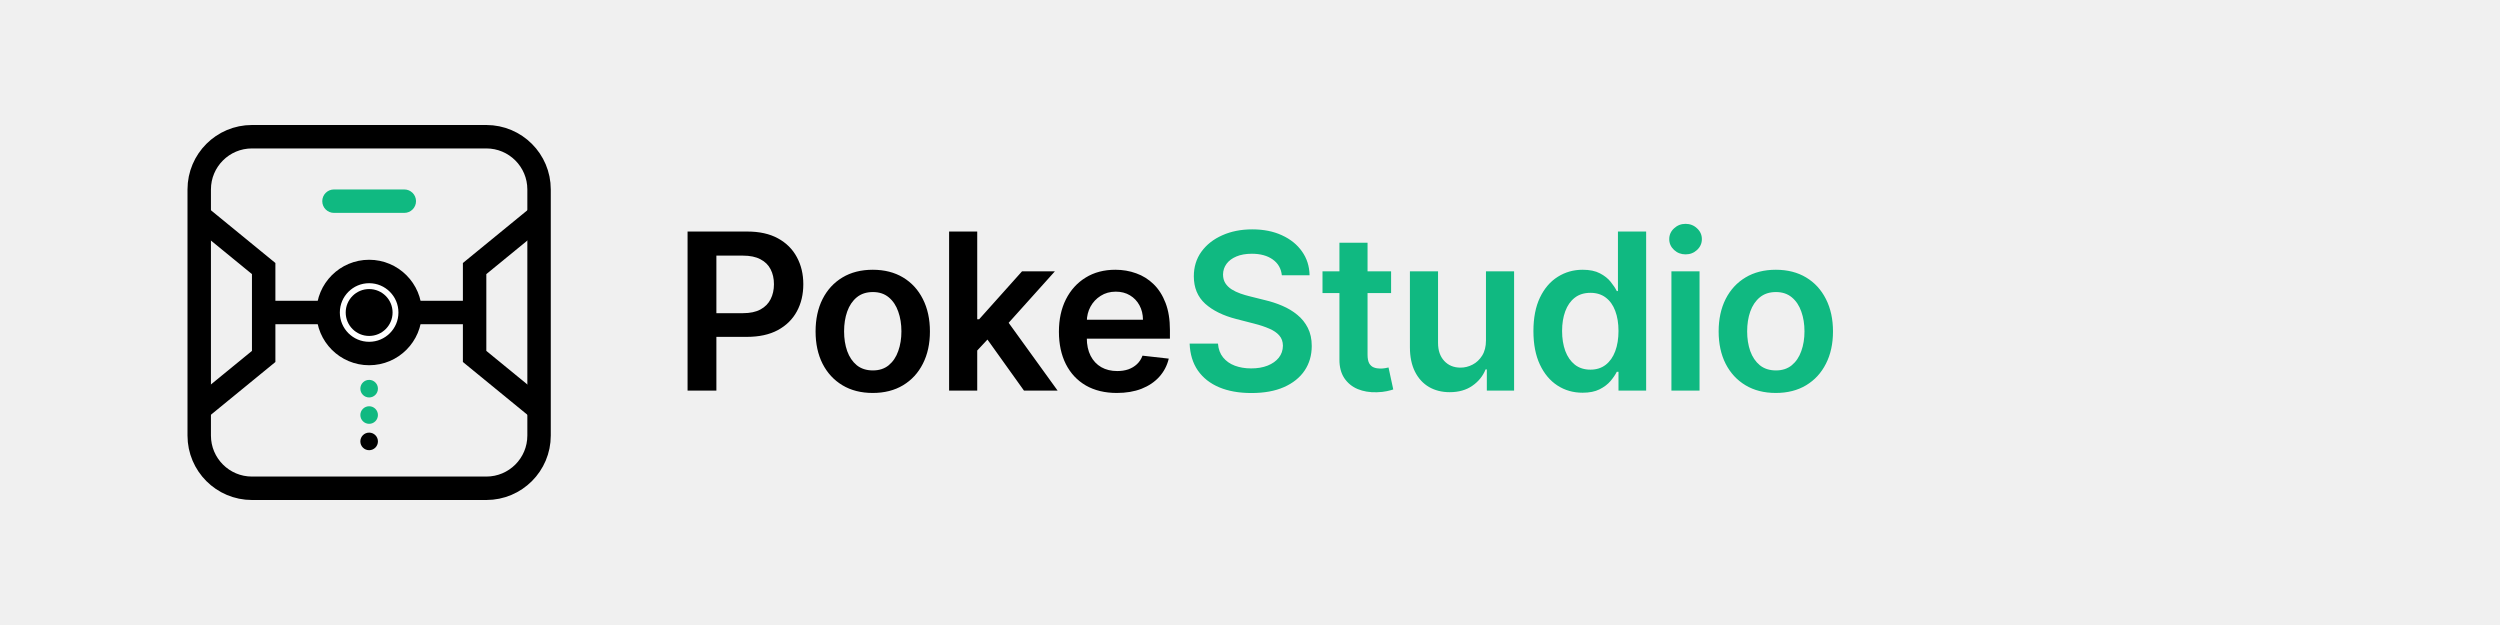
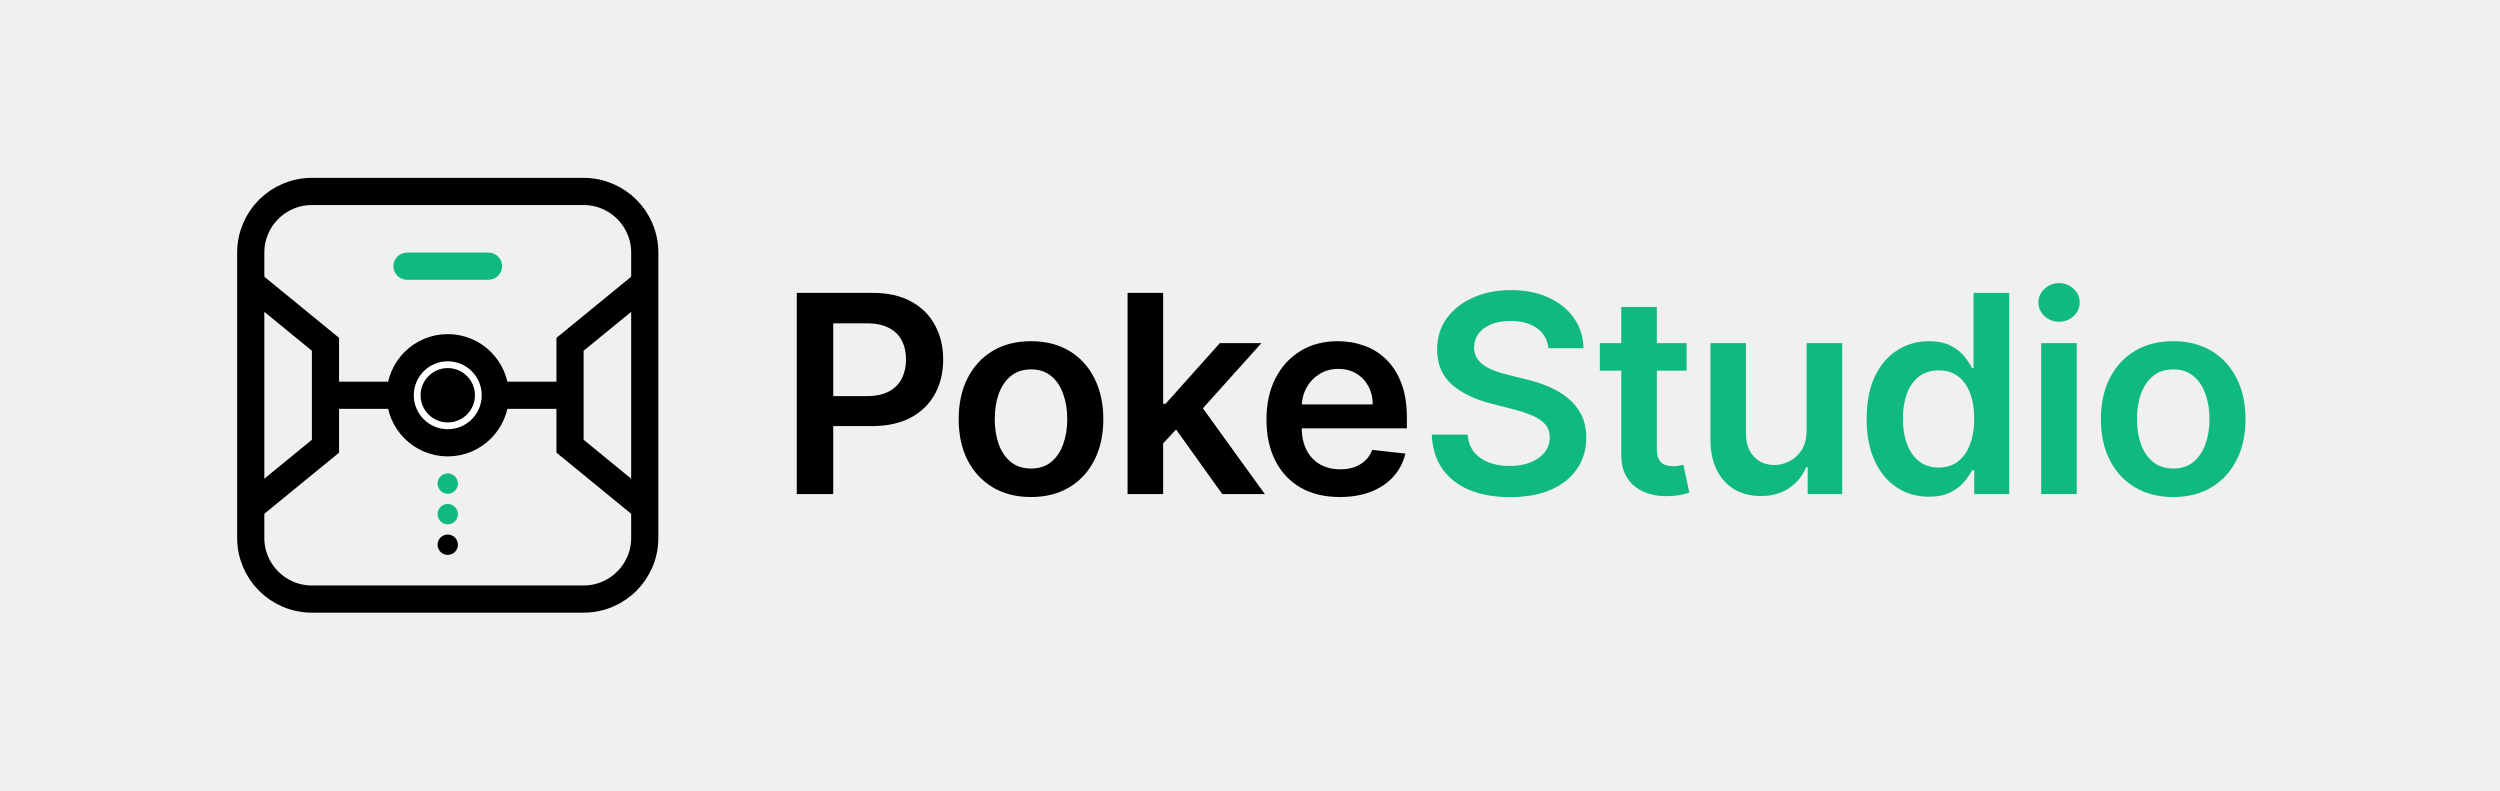
- <svg xmlns="http://www.w3.org/2000/svg" width="640" height="160" viewBox="0 0 640 160" fill="none">
-   <rect x="51" y="35" width="87" height="90" rx="13.5" stroke="black" stroke-width="6" />
-   <circle cx="94.5" cy="80" r="10.5" fill="white" stroke="black" stroke-width="6" />
-   <circle cx="94.5" cy="80" r="6" fill="black" />
-   <path d="M51 55.25L67.5 68.75V91.25L51 104.75" stroke="black" stroke-width="6" />
-   <path d="M138 55.25L121.5 68.75V91.25L138 104.75" stroke="black" stroke-width="6" />
-   <rect x="67.5" y="77" width="16.5" height="6" fill="black" />
-   <rect x="106.5" y="77" width="16.5" height="6" fill="black" />
-   <rect x="82.5" y="48.5" width="24" height="6" rx="3" fill="#10B981" />
-   <circle cx="94.5" cy="99.5" r="2.25" fill="#10B981" />
-   <circle cx="94.5" cy="106.25" r="2.25" fill="#10B981" />
-   <circle cx="94.5" cy="113" r="2.25" fill="black" />
-   <g clip-path="url(#clip0_1_110)">
-     <path d="M176.017 100V59.273H191.29C194.419 59.273 197.044 59.856 199.165 61.023C201.299 62.189 202.91 63.794 203.997 65.835C205.098 67.864 205.648 70.171 205.648 72.756C205.648 75.367 205.098 77.688 203.997 79.716C202.897 81.744 201.273 83.342 199.125 84.508C196.977 85.662 194.332 86.239 191.19 86.239H181.068V80.173H190.196C192.026 80.173 193.524 79.855 194.69 79.219C195.857 78.582 196.719 77.707 197.276 76.594C197.846 75.48 198.131 74.201 198.131 72.756C198.131 71.311 197.846 70.038 197.276 68.938C196.719 67.837 195.85 66.982 194.67 66.372C193.504 65.749 191.999 65.438 190.156 65.438H183.395V100H176.017ZM223.424 100.597C220.441 100.597 217.856 99.94 215.669 98.628C213.481 97.315 211.784 95.479 210.578 93.119C209.385 90.76 208.788 88.002 208.788 84.847C208.788 81.691 209.385 78.927 210.578 76.554C211.784 74.181 213.481 72.338 215.669 71.026C217.856 69.713 220.441 69.057 223.424 69.057C226.407 69.057 228.992 69.713 231.18 71.026C233.367 72.338 235.058 74.181 236.251 76.554C237.457 78.927 238.061 81.691 238.061 84.847C238.061 88.002 237.457 90.76 236.251 93.119C235.058 95.479 233.367 97.315 231.18 98.628C228.992 99.94 226.407 100.597 223.424 100.597ZM223.464 94.829C225.081 94.829 226.434 94.385 227.521 93.497C228.608 92.596 229.417 91.389 229.947 89.878C230.491 88.367 230.762 86.683 230.762 84.827C230.762 82.957 230.491 81.267 229.947 79.756C229.417 78.231 228.608 77.018 227.521 76.117C226.434 75.215 225.081 74.764 223.464 74.764C221.807 74.764 220.428 75.215 219.328 76.117C218.241 77.018 217.425 78.231 216.882 79.756C216.351 81.267 216.086 82.957 216.086 84.827C216.086 86.683 216.351 88.367 216.882 89.878C217.425 91.389 218.241 92.596 219.328 93.497C220.428 94.385 221.807 94.829 223.464 94.829ZM249.533 90.415L249.513 81.724H250.667L261.644 69.454H270.056L256.553 84.489H255.062L249.533 90.415ZM242.971 100V59.273H250.17V100H242.971ZM262.141 100L252.198 86.099L257.05 81.028L270.752 100H262.141ZM285.918 100.597C282.856 100.597 280.211 99.96 277.984 98.688C275.77 97.401 274.066 95.585 272.873 93.239C271.68 90.879 271.083 88.101 271.083 84.906C271.083 81.764 271.68 79.007 272.873 76.633C274.079 74.247 275.763 72.391 277.924 71.065C280.085 69.726 282.624 69.057 285.541 69.057C287.423 69.057 289.2 69.362 290.87 69.972C292.554 70.568 294.039 71.496 295.325 72.756C296.624 74.015 297.645 75.619 298.387 77.568C299.13 79.504 299.501 81.811 299.501 84.489V86.696H274.464V81.844H292.6C292.587 80.465 292.289 79.239 291.705 78.165C291.122 77.078 290.307 76.222 289.259 75.599C288.225 74.976 287.019 74.665 285.64 74.665C284.168 74.665 282.876 75.023 281.762 75.739C280.649 76.441 279.78 77.369 279.157 78.523C278.547 79.663 278.236 80.916 278.222 82.281V86.517C278.222 88.294 278.547 89.818 279.197 91.091C279.846 92.35 280.755 93.318 281.921 93.994C283.088 94.657 284.454 94.989 286.018 94.989C287.065 94.989 288.013 94.843 288.862 94.551C289.71 94.246 290.446 93.802 291.069 93.219C291.692 92.635 292.163 91.913 292.481 91.051L299.203 91.807C298.778 93.583 297.97 95.135 296.776 96.46C295.596 97.773 294.085 98.794 292.242 99.523C290.4 100.239 288.292 100.597 285.918 100.597Z" fill="black" />
-     <path d="M328.151 70.469C327.965 68.732 327.183 67.38 325.804 66.412C324.438 65.444 322.662 64.96 320.474 64.96C318.937 64.96 317.617 65.192 316.517 65.656C315.417 66.12 314.575 66.75 313.991 67.546C313.408 68.341 313.11 69.249 313.097 70.27C313.097 71.118 313.289 71.854 313.673 72.477C314.071 73.1 314.608 73.631 315.284 74.068C315.96 74.492 316.709 74.85 317.531 75.142C318.353 75.434 319.182 75.679 320.017 75.878L323.835 76.832C325.373 77.19 326.851 77.674 328.27 78.284C329.702 78.894 330.981 79.663 332.108 80.591C333.248 81.519 334.15 82.639 334.812 83.952C335.475 85.264 335.807 86.802 335.807 88.565C335.807 90.952 335.197 93.053 333.977 94.869C332.758 96.672 330.994 98.084 328.688 99.105C326.394 100.113 323.616 100.616 320.355 100.616C317.187 100.616 314.436 100.126 312.102 99.145C309.782 98.164 307.966 96.732 306.653 94.849C305.354 92.967 304.652 90.673 304.545 87.969H311.804C311.91 89.387 312.348 90.567 313.116 91.508C313.885 92.45 314.886 93.153 316.119 93.617C317.366 94.081 318.758 94.312 320.295 94.312C321.9 94.312 323.305 94.074 324.511 93.597C325.731 93.106 326.686 92.43 327.375 91.568C328.064 90.693 328.416 89.672 328.429 88.506C328.416 87.445 328.104 86.57 327.494 85.881C326.884 85.178 326.029 84.595 324.929 84.131C323.842 83.653 322.569 83.229 321.111 82.858L316.477 81.665C313.123 80.803 310.472 79.497 308.523 77.747C306.587 75.984 305.619 73.644 305.619 70.727C305.619 68.328 306.269 66.226 307.568 64.423C308.881 62.62 310.664 61.222 312.918 60.227C315.171 59.22 317.723 58.716 320.574 58.716C323.464 58.716 325.996 59.22 328.17 60.227C330.358 61.222 332.075 62.607 333.321 64.383C334.567 66.147 335.21 68.175 335.25 70.469H328.151ZM356.119 69.454V75.023H338.559V69.454H356.119ZM342.894 62.136H350.093V90.812C350.093 91.78 350.239 92.523 350.531 93.04C350.836 93.544 351.233 93.888 351.724 94.074C352.215 94.26 352.758 94.352 353.355 94.352C353.805 94.352 354.216 94.319 354.588 94.253C354.972 94.187 355.264 94.127 355.463 94.074L356.676 99.702C356.291 99.834 355.741 99.98 355.025 100.139C354.322 100.298 353.461 100.391 352.44 100.418C350.637 100.471 349.013 100.199 347.568 99.602C346.123 98.992 344.976 98.051 344.127 96.778C343.292 95.506 342.881 93.915 342.894 92.006V62.136ZM380.408 87.153V69.454H387.607V100H380.627V94.571H380.309C379.619 96.281 378.486 97.68 376.908 98.767C375.344 99.854 373.415 100.398 371.121 100.398C369.119 100.398 367.35 99.954 365.812 99.065C364.287 98.164 363.094 96.858 362.232 95.148C361.37 93.424 360.939 91.343 360.939 88.903V69.454H368.138V87.79C368.138 89.725 368.669 91.263 369.729 92.403C370.79 93.544 372.182 94.114 373.905 94.114C374.966 94.114 375.993 93.855 376.988 93.338C377.982 92.821 378.797 92.052 379.434 91.031C380.083 89.997 380.408 88.704 380.408 87.153ZM405.145 100.537C402.745 100.537 400.598 99.921 398.702 98.688C396.806 97.454 395.308 95.665 394.208 93.318C393.107 90.972 392.557 88.121 392.557 84.767C392.557 81.373 393.114 78.51 394.227 76.176C395.354 73.829 396.872 72.06 398.781 70.867C400.69 69.66 402.818 69.057 405.165 69.057C406.955 69.057 408.426 69.362 409.58 69.972C410.733 70.568 411.648 71.291 412.324 72.139C413 72.974 413.524 73.763 413.895 74.506H414.193V59.273H421.412V100H414.333V95.188H413.895C413.524 95.93 412.987 96.719 412.284 97.554C411.582 98.376 410.654 99.079 409.5 99.662C408.347 100.245 406.895 100.537 405.145 100.537ZM407.154 94.631C408.678 94.631 409.977 94.22 411.051 93.398C412.125 92.562 412.94 91.403 413.497 89.918C414.054 88.433 414.333 86.703 414.333 84.727C414.333 82.752 414.054 81.035 413.497 79.577C412.954 78.118 412.145 76.985 411.071 76.176C410.011 75.367 408.705 74.963 407.154 74.963C405.549 74.963 404.21 75.381 403.137 76.216C402.063 77.051 401.254 78.204 400.71 79.676C400.167 81.148 399.895 82.831 399.895 84.727C399.895 86.636 400.167 88.34 400.71 89.838C401.267 91.323 402.083 92.496 403.156 93.358C404.244 94.206 405.576 94.631 407.154 94.631ZM427.883 100V69.454H435.082V100H427.883ZM431.503 65.119C430.362 65.119 429.381 64.742 428.559 63.986C427.737 63.217 427.326 62.295 427.326 61.222C427.326 60.135 427.737 59.213 428.559 58.457C429.381 57.688 430.362 57.304 431.503 57.304C432.656 57.304 433.637 57.688 434.446 58.457C435.268 59.213 435.679 60.135 435.679 61.222C435.679 62.295 435.268 63.217 434.446 63.986C433.637 64.742 432.656 65.119 431.503 65.119ZM454.609 100.597C451.626 100.597 449.04 99.94 446.853 98.628C444.665 97.315 442.969 95.479 441.762 93.119C440.569 90.76 439.972 88.002 439.972 84.847C439.972 81.691 440.569 78.927 441.762 76.554C442.969 74.181 444.665 72.338 446.853 71.026C449.04 69.713 451.626 69.057 454.609 69.057C457.592 69.057 460.177 69.713 462.364 71.026C464.552 72.338 466.242 74.181 467.435 76.554C468.642 78.927 469.245 81.691 469.245 84.847C469.245 88.002 468.642 90.76 467.435 93.119C466.242 95.479 464.552 97.315 462.364 98.628C460.177 99.94 457.592 100.597 454.609 100.597ZM454.648 94.829C456.266 94.829 457.618 94.385 458.705 93.497C459.792 92.596 460.601 91.389 461.131 89.878C461.675 88.367 461.947 86.683 461.947 84.827C461.947 82.957 461.675 81.267 461.131 79.756C460.601 78.231 459.792 77.018 458.705 76.117C457.618 75.215 456.266 74.764 454.648 74.764C452.991 74.764 451.612 75.215 450.512 76.117C449.425 77.018 448.61 78.231 448.066 79.756C447.536 81.267 447.271 82.957 447.271 84.827C447.271 86.683 447.536 88.367 448.066 89.878C448.61 91.389 449.425 92.596 450.512 93.497C451.612 94.385 452.991 94.829 454.648 94.829Z" fill="#10B981" />
+ <svg xmlns="http://www.w3.org/2000/svg" width="506" height="160" viewBox="0 0 506 160" fill="none">
+   <rect x="50.75" y="38.75" width="79.75" height="82.5" rx="12.375" stroke="black" stroke-width="5.5" />
+   <circle cx="90.625" cy="80" r="9.625" fill="white" stroke="black" stroke-width="5.5" />
+   <circle cx="90.625" cy="80" r="5.5" fill="black" />
+   <path d="M50.75 57.312L65.875 69.688V90.312L50.75 102.688" stroke="black" stroke-width="5.5" />
+   <path d="M130.5 57.312L115.375 69.688V90.312L130.5 102.688" stroke="black" stroke-width="5.5" />
+   <rect x="65.875" y="77.25" width="15.125" height="5.5" fill="black" />
+   <rect x="101.625" y="77.25" width="15.125" height="5.5" fill="black" />
+   <rect x="79.625" y="51.125" width="22" height="5.5" rx="2.75" fill="#10B981" />
+   <circle cx="90.625" cy="97.875" r="2.062" fill="#10B981" />
+   <circle cx="90.625" cy="104.062" r="2.062" fill="#10B981" />
+   <circle cx="90.625" cy="110.25" r="2.062" fill="black" />
+   <g clip-path="url(#clip0_116_2)">
+     <path d="M161.267 100V59.273H176.54C179.669 59.273 182.294 59.856 184.415 61.023C186.549 62.189 188.16 63.794 189.247 65.835C190.348 67.864 190.898 70.171 190.898 72.756C190.898 75.367 190.348 77.688 189.247 79.716C188.147 81.744 186.523 83.342 184.375 84.508C182.227 85.662 179.582 86.239 176.44 86.239H166.318V80.173H175.446C177.276 80.173 178.774 79.855 179.94 79.219C181.107 78.582 181.969 77.707 182.526 76.594C183.096 75.48 183.381 74.201 183.381 72.756C183.381 71.311 183.096 70.038 182.526 68.938C181.969 67.837 181.1 66.982 179.92 66.372C178.754 65.749 177.249 65.438 175.406 65.438H168.645V100H161.267ZM208.674 100.597C205.691 100.597 203.106 99.94 200.919 98.628C198.731 97.315 197.034 95.479 195.828 93.119C194.635 90.76 194.038 88.002 194.038 84.847C194.038 81.691 194.635 78.927 195.828 76.554C197.034 74.181 198.731 72.338 200.919 71.026C203.106 69.713 205.691 69.057 208.674 69.057C211.657 69.057 214.242 69.713 216.43 71.026C218.617 72.338 220.308 74.181 221.501 76.554C222.707 78.927 223.311 81.691 223.311 84.847C223.311 88.002 222.707 90.76 221.501 93.119C220.308 95.479 218.617 97.315 216.43 98.628C214.242 99.94 211.657 100.597 208.674 100.597ZM208.714 94.829C210.331 94.829 211.684 94.385 212.771 93.497C213.858 92.596 214.667 91.389 215.197 89.878C215.741 88.367 216.012 86.683 216.012 84.827C216.012 82.957 215.741 81.267 215.197 79.756C214.667 78.231 213.858 77.018 212.771 76.117C211.684 75.215 210.331 74.764 208.714 74.764C207.057 74.764 205.678 75.215 204.578 76.117C203.491 77.018 202.675 78.231 202.132 79.756C201.601 81.267 201.336 82.957 201.336 84.827C201.336 86.683 201.601 88.367 202.132 89.878C202.675 91.389 203.491 92.596 204.578 93.497C205.678 94.385 207.057 94.829 208.714 94.829ZM234.783 90.415L234.763 81.724H235.917L246.894 69.454H255.306L241.803 84.489H240.312L234.783 90.415ZM228.221 100V59.273H235.42V100H228.221ZM247.391 100L237.448 86.099L242.3 81.028L256.002 100H247.391ZM271.168 100.597C268.106 100.597 265.461 99.96 263.234 98.688C261.02 97.401 259.316 95.585 258.123 93.239C256.93 90.879 256.333 88.101 256.333 84.906C256.333 81.764 256.93 79.007 258.123 76.633C259.329 74.247 261.013 72.391 263.174 71.065C265.335 69.726 267.874 69.057 270.791 69.057C272.673 69.057 274.45 69.362 276.12 69.972C277.804 70.568 279.289 71.496 280.575 72.756C281.874 74.015 282.895 75.619 283.637 77.568C284.38 79.504 284.751 81.811 284.751 84.489V86.696H259.714V81.844H277.85C277.837 80.465 277.539 79.239 276.955 78.165C276.372 77.078 275.557 76.222 274.509 75.599C273.475 74.976 272.269 74.665 270.89 74.665C269.418 74.665 268.126 75.023 267.012 75.739C265.899 76.441 265.03 77.369 264.407 78.523C263.797 79.663 263.486 80.916 263.472 82.281V86.517C263.472 88.294 263.797 89.818 264.447 91.091C265.096 92.35 266.005 93.318 267.171 93.994C268.338 94.657 269.704 94.989 271.268 94.989C272.315 94.989 273.263 94.843 274.112 94.551C274.96 94.246 275.696 93.802 276.319 93.219C276.942 92.635 277.413 91.913 277.731 91.051L284.453 91.807C284.028 93.583 283.22 95.135 282.026 96.46C280.846 97.773 279.335 98.794 277.492 99.523C275.65 100.239 273.542 100.597 271.168 100.597Z" fill="black" />
+     <path d="M313.401 70.469C313.215 68.732 312.433 67.38 311.054 66.412C309.688 65.444 307.912 64.96 305.724 64.96C304.187 64.96 302.867 65.192 301.767 65.656C300.667 66.12 299.825 66.75 299.241 67.546C298.658 68.341 298.36 69.249 298.347 70.27C298.347 71.118 298.539 71.854 298.923 72.477C299.321 73.1 299.858 73.631 300.534 74.068C301.21 74.492 301.959 74.85 302.781 75.142C303.603 75.434 304.432 75.679 305.267 75.878L309.085 76.832C310.623 77.19 312.101 77.674 313.52 78.284C314.952 78.894 316.231 79.663 317.358 80.591C318.498 81.519 319.4 82.639 320.062 83.952C320.725 85.264 321.057 86.802 321.057 88.565C321.057 90.952 320.447 93.053 319.227 94.869C318.008 96.672 316.244 98.084 313.938 99.105C311.644 100.113 308.866 100.616 305.605 100.616C302.437 100.616 299.686 100.126 297.352 99.145C295.032 98.164 293.216 96.732 291.903 94.849C290.604 92.967 289.902 90.673 289.795 87.969H297.054C297.16 89.387 297.598 90.567 298.366 91.508C299.135 92.45 300.136 93.153 301.369 93.617C302.616 94.081 304.008 94.312 305.545 94.312C307.15 94.312 308.555 94.074 309.761 93.597C310.981 93.106 311.936 92.43 312.625 91.568C313.314 90.693 313.666 89.672 313.679 88.506C313.666 87.445 313.354 86.57 312.744 85.881C312.134 85.178 311.279 84.595 310.179 84.131C309.092 83.653 307.819 83.229 306.361 82.858L301.727 81.665C298.373 80.803 295.722 79.497 293.773 77.747C291.837 75.984 290.869 73.644 290.869 70.727C290.869 68.328 291.519 66.226 292.818 64.423C294.131 62.62 295.914 61.222 298.168 60.227C300.421 59.22 302.973 58.716 305.824 58.716C308.714 58.716 311.246 59.22 313.42 60.227C315.608 61.222 317.325 62.607 318.571 64.383C319.817 66.147 320.46 68.175 320.5 70.469H313.401ZM341.369 69.454V75.023H323.809V69.454H341.369ZM328.144 62.136H335.343V90.812C335.343 91.78 335.489 92.523 335.781 93.04C336.086 93.544 336.483 93.888 336.974 94.074C337.465 94.26 338.008 94.352 338.605 94.352C339.055 94.352 339.466 94.319 339.838 94.253C340.222 94.187 340.514 94.127 340.713 94.074L341.926 99.702C341.541 99.834 340.991 99.98 340.275 100.139C339.572 100.298 338.711 100.391 337.69 100.418C335.887 100.471 334.263 100.199 332.818 99.602C331.373 98.992 330.226 98.051 329.377 96.778C328.542 95.506 328.131 93.915 328.144 92.006V62.136ZM365.658 87.153V69.454H372.857V100H365.877V94.571H365.559C364.869 96.281 363.736 97.68 362.158 98.767C360.594 99.854 358.665 100.398 356.371 100.398C354.369 100.398 352.6 99.954 351.062 99.065C349.537 98.164 348.344 96.858 347.482 95.148C346.62 93.424 346.189 91.343 346.189 88.903V69.454H353.388V87.79C353.388 89.725 353.919 91.263 354.979 92.403C356.04 93.544 357.432 94.114 359.155 94.114C360.216 94.114 361.243 93.855 362.238 93.338C363.232 92.821 364.047 92.052 364.684 91.031C365.333 89.997 365.658 88.704 365.658 87.153ZM390.395 100.537C387.995 100.537 385.848 99.921 383.952 98.688C382.056 97.454 380.558 95.665 379.458 93.318C378.357 90.972 377.807 88.121 377.807 84.767C377.807 81.373 378.364 78.51 379.477 76.176C380.604 73.829 382.122 72.06 384.031 70.867C385.94 69.66 388.068 69.057 390.415 69.057C392.205 69.057 393.676 69.362 394.83 69.972C395.983 70.568 396.898 71.291 397.574 72.139C398.25 72.974 398.774 73.763 399.145 74.506H399.443V59.273H406.662V100H399.583V95.188H399.145C398.774 95.93 398.237 96.719 397.534 97.554C396.832 98.376 395.904 99.079 394.75 99.662C393.597 100.245 392.145 100.537 390.395 100.537ZM392.404 94.631C393.928 94.631 395.227 94.22 396.301 93.398C397.375 92.562 398.19 91.403 398.747 89.918C399.304 88.433 399.583 86.703 399.583 84.727C399.583 82.752 399.304 81.035 398.747 79.577C398.204 78.118 397.395 76.985 396.321 76.176C395.261 75.367 393.955 74.963 392.404 74.963C390.799 74.963 389.46 75.381 388.387 76.216C387.313 77.051 386.504 78.204 385.96 79.676C385.417 81.148 385.145 82.831 385.145 84.727C385.145 86.636 385.417 88.34 385.96 89.838C386.517 91.323 387.333 92.496 388.406 93.358C389.494 94.206 390.826 94.631 392.404 94.631ZM413.133 100V69.454H420.332V100H413.133ZM416.753 65.119C415.612 65.119 414.631 64.742 413.809 63.986C412.987 63.217 412.576 62.295 412.576 61.222C412.576 60.135 412.987 59.213 413.809 58.457C414.631 57.688 415.612 57.304 416.753 57.304C417.906 57.304 418.887 57.688 419.696 58.457C420.518 59.213 420.929 60.135 420.929 61.222C420.929 62.295 420.518 63.217 419.696 63.986C418.887 64.742 417.906 65.119 416.753 65.119ZM439.859 100.597C436.876 100.597 434.29 99.94 432.103 98.628C429.915 97.315 428.219 95.479 427.012 93.119C425.819 90.76 425.222 88.002 425.222 84.847C425.222 81.691 425.819 78.927 427.012 76.554C428.219 74.181 429.915 72.338 432.103 71.026C434.29 69.713 436.876 69.057 439.859 69.057C442.842 69.057 445.427 69.713 447.614 71.026C449.802 72.338 451.492 74.181 452.685 76.554C453.892 78.927 454.495 81.691 454.495 84.847C454.495 88.002 453.892 90.76 452.685 93.119C451.492 95.479 449.802 97.315 447.614 98.628C445.427 99.94 442.842 100.597 439.859 100.597ZM439.898 94.829C441.516 94.829 442.868 94.385 443.955 93.497C445.042 92.596 445.851 91.389 446.381 89.878C446.925 88.367 447.197 86.683 447.197 84.827C447.197 82.957 446.925 81.267 446.381 79.756C445.851 78.231 445.042 77.018 443.955 76.117C442.868 75.215 441.516 74.764 439.898 74.764C438.241 74.764 436.862 75.215 435.762 76.117C434.675 77.018 433.86 78.231 433.316 79.756C432.786 81.267 432.521 82.957 432.521 84.827C432.521 86.683 432.786 88.367 433.316 89.878C433.86 91.389 434.675 92.596 435.762 93.497C436.862 94.385 438.241 94.829 439.898 94.829Z" fill="#10B981" />
  </g>
  <defs>
-     <clipPath id="clip0_1_110">
-       <rect width="300" height="68" fill="white" transform="translate(172 46)" />
+     <clipPath id="clip0_116_2">
+       <rect width="300" height="68" fill="white" transform="translate(157.25 46)" />
    </clipPath>
  </defs>
</svg>
